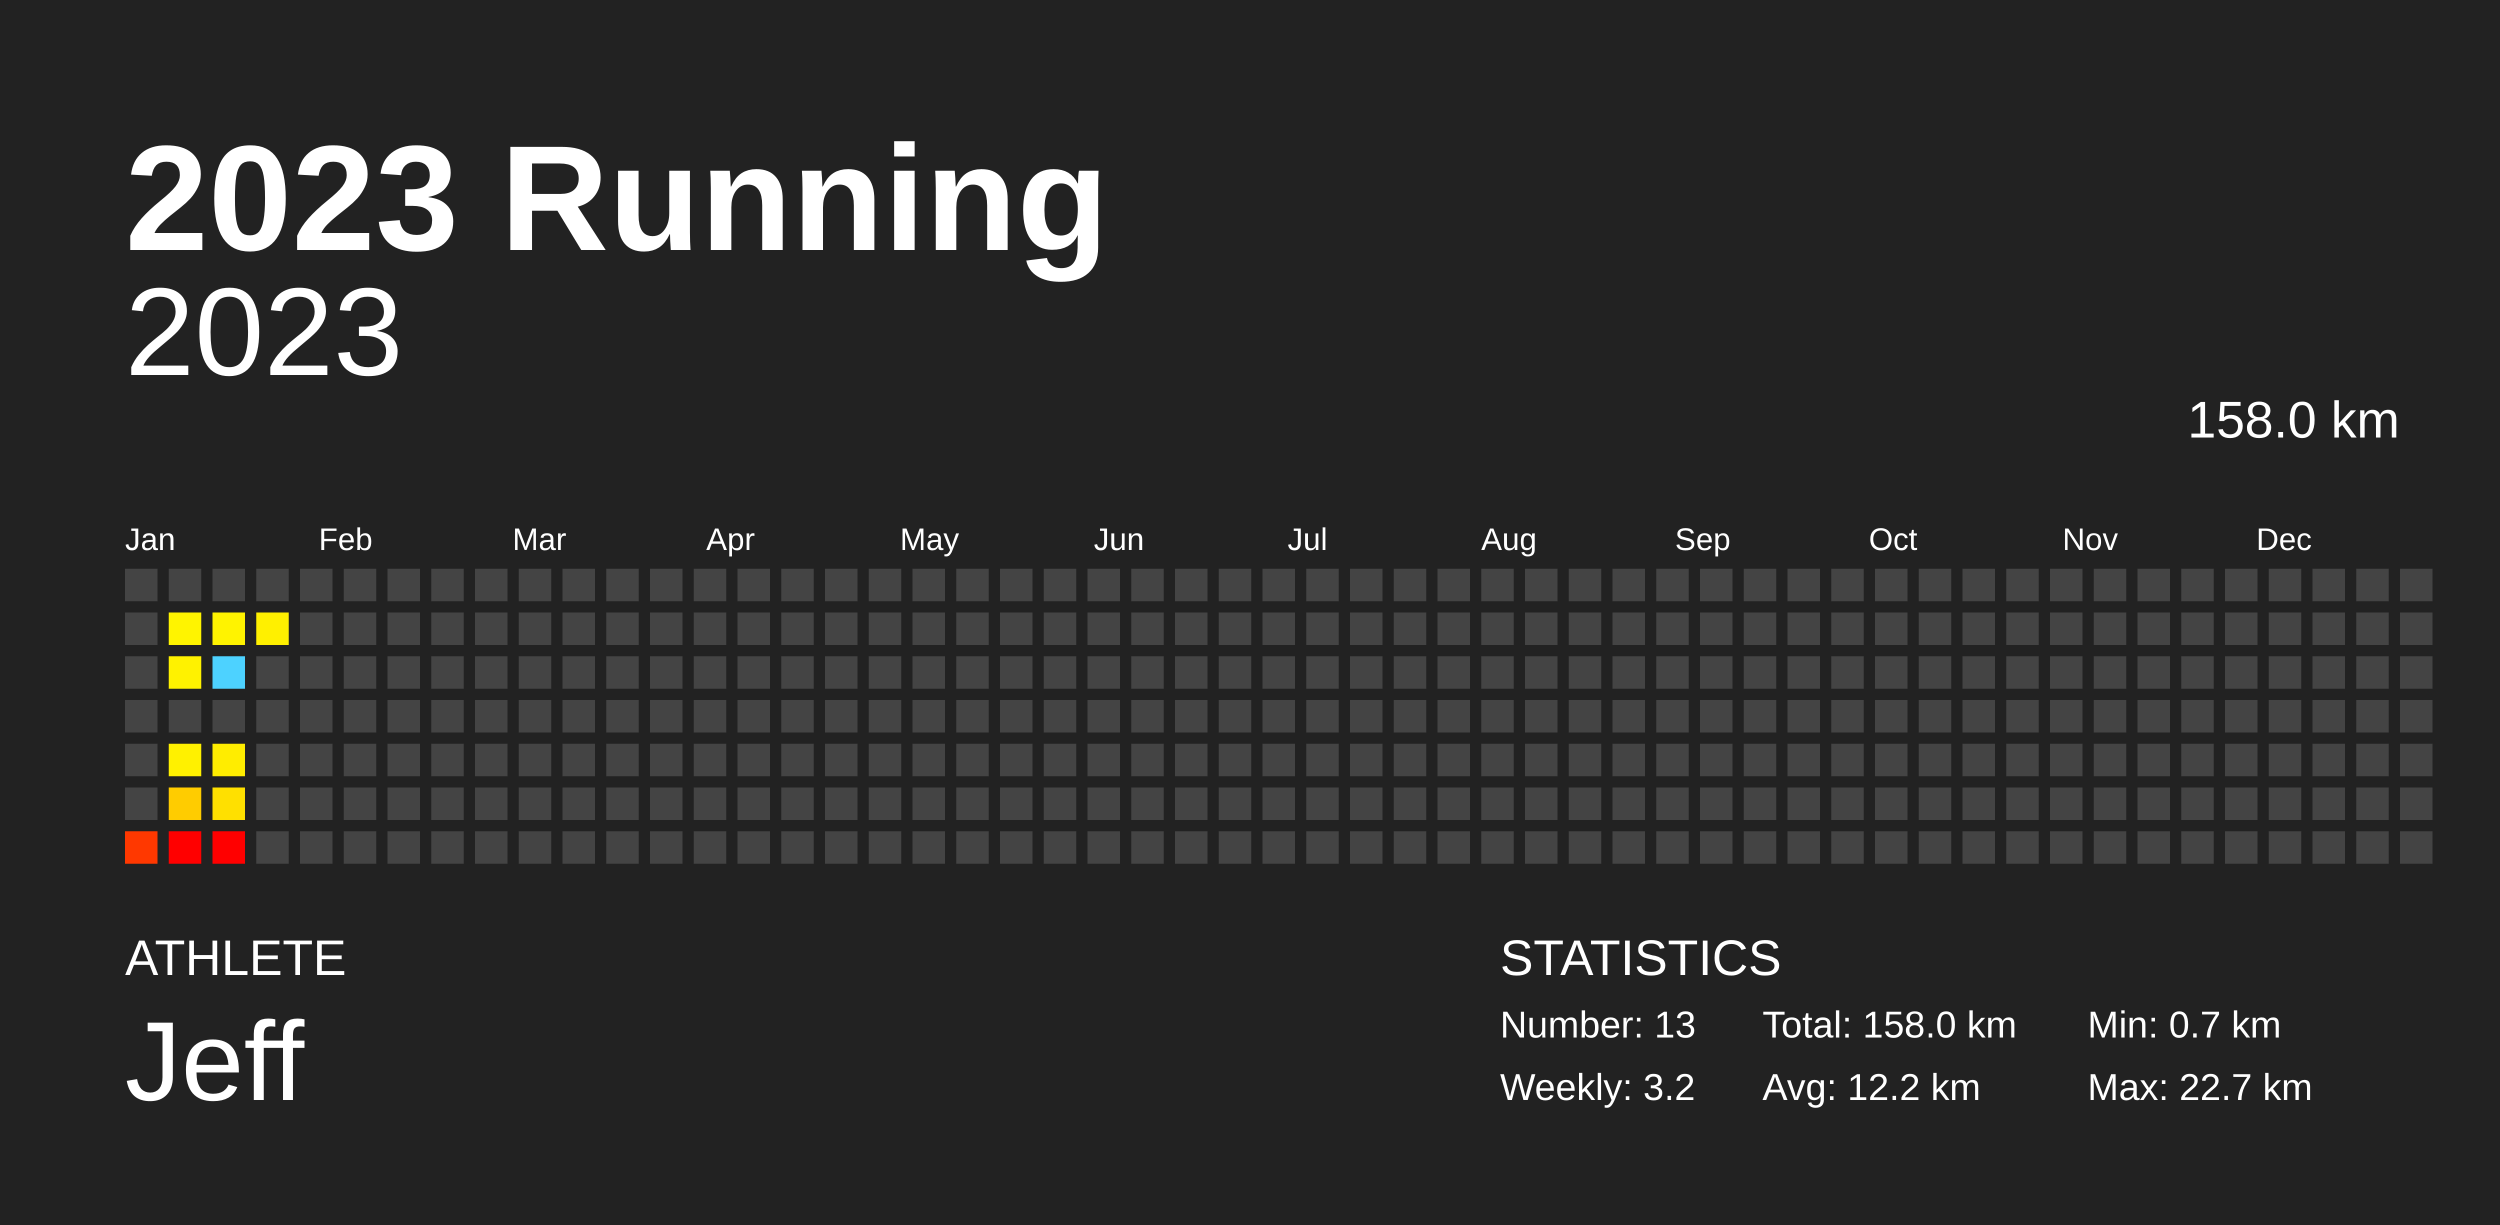
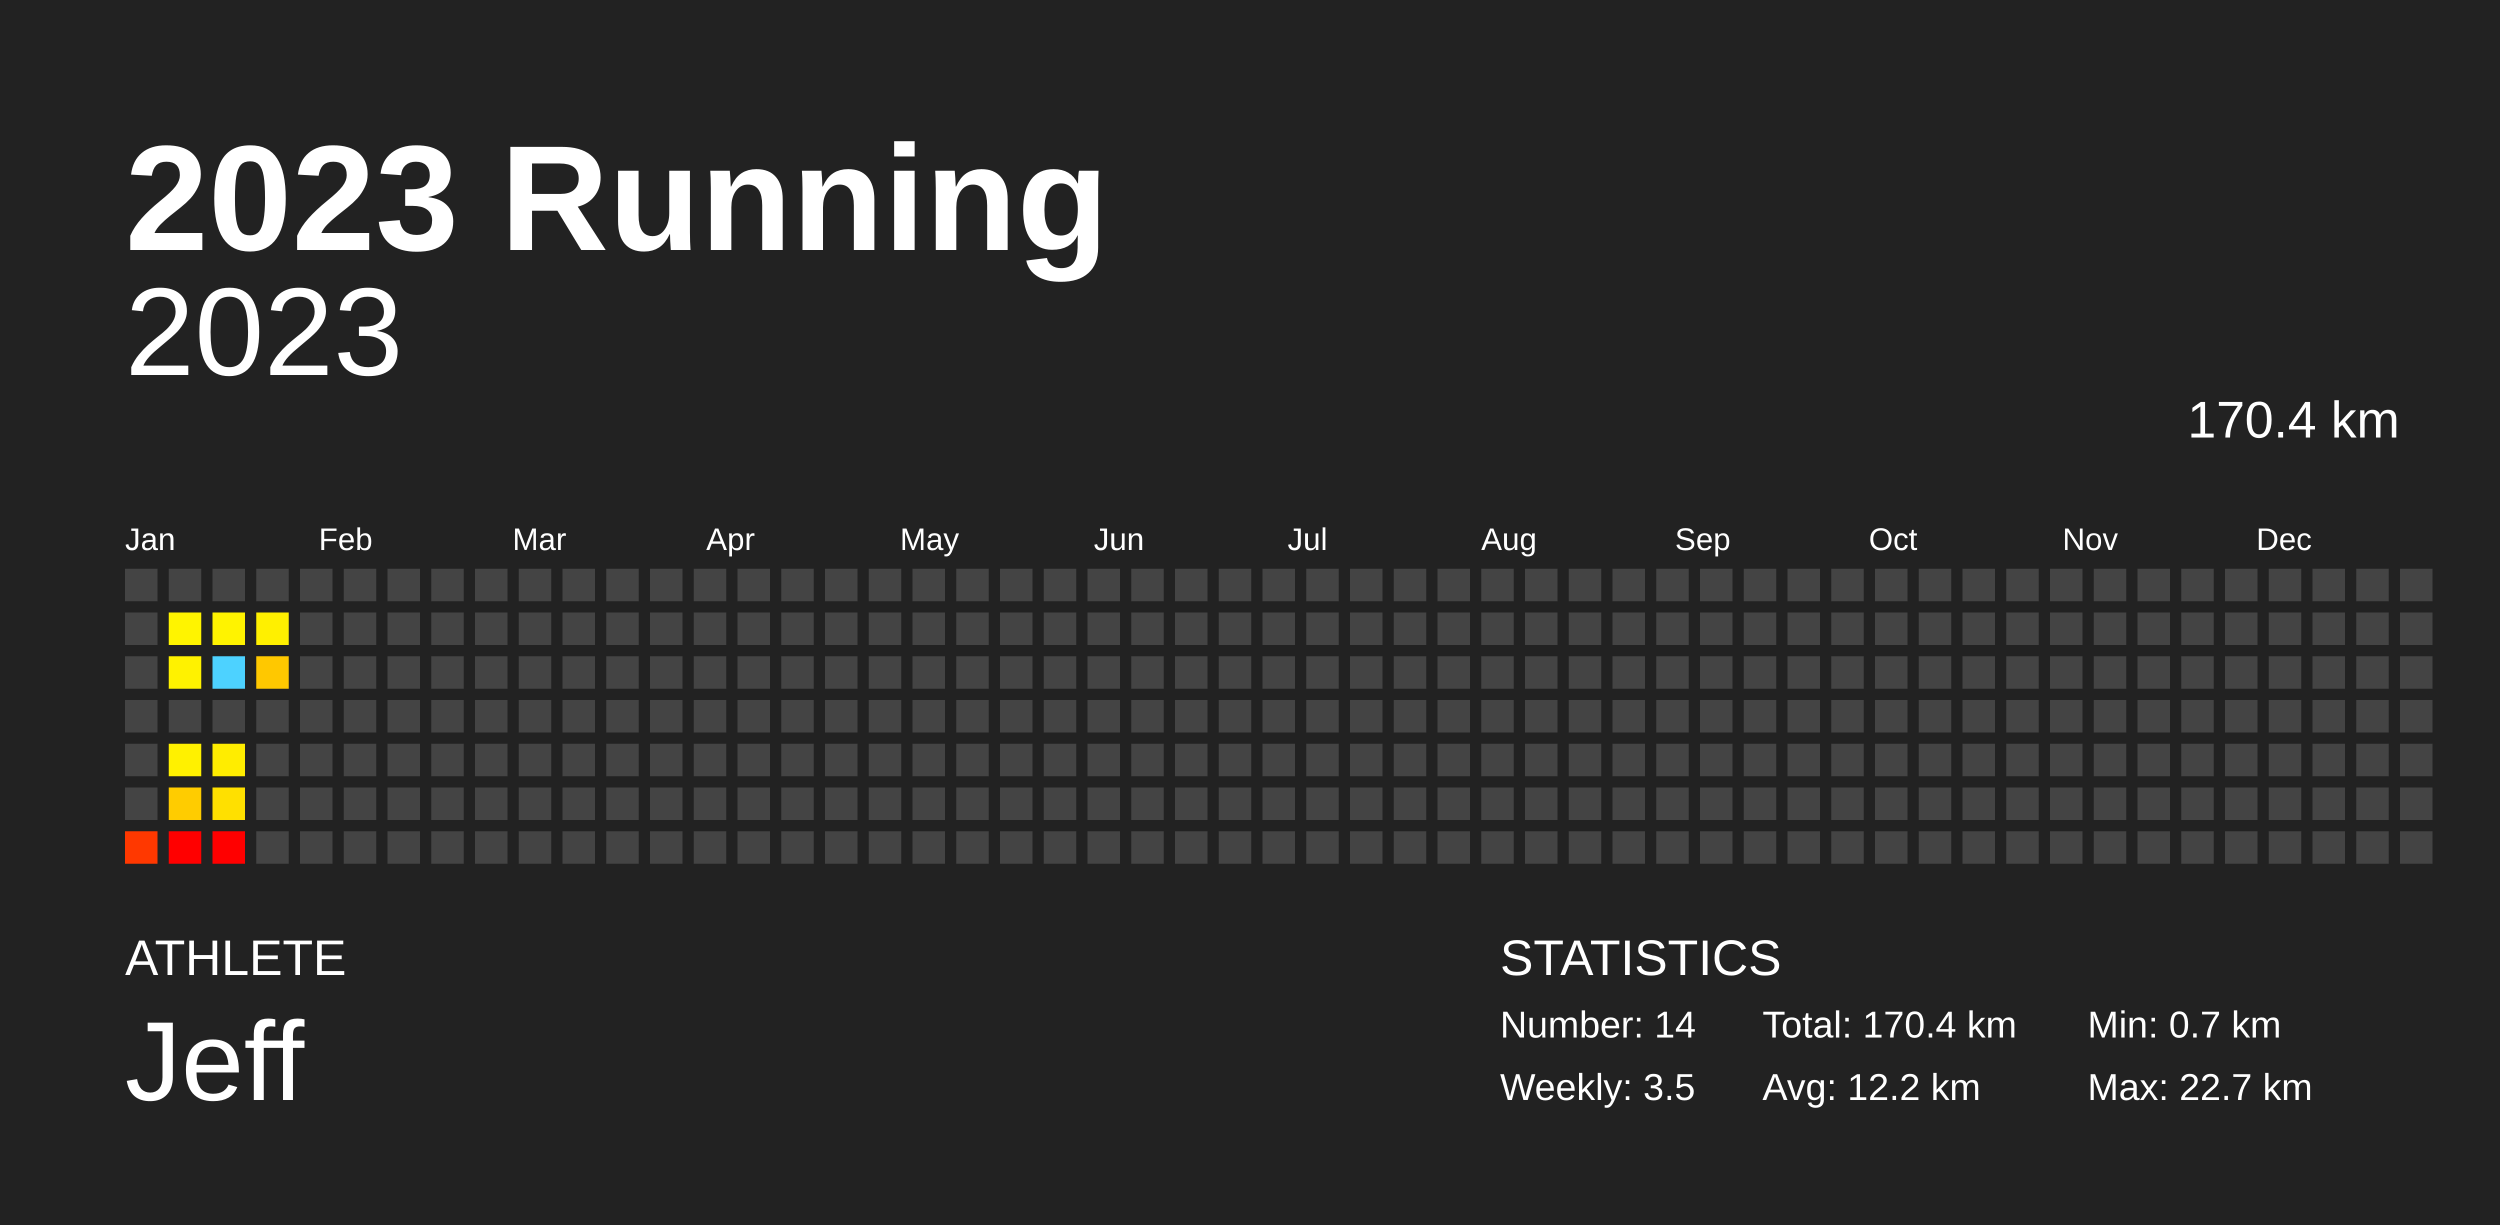
<svg xmlns="http://www.w3.org/2000/svg" baseProfile="full" height="98mm" version="1.1" viewBox="0,0,200,98" width="200mm">
  <defs />
  <rect fill="#222222" height="98" width="200" x="0" y="0" />
  <text fill="#FFFFFF" style="font-size:12px; font-family:Arial; font-weight:bold;" x="10" y="20">2023 Running</text>
  <text fill="#FFFFFF" style="font-size:4px; font-family:Arial" x="10" y="78">ATHLETE</text>
  <text fill="#FFFFFF" style="font-size:9px; font-family:Arial" x="10" y="88">Jeff</text>
  <text fill="#FFFFFF" style="font-size:4px; font-family:Arial" x="120" y="78">STATISTICS</text>
-   <text fill="#FFFFFF" style="font-size:3px; font-family:Arial" x="120" y="83">Number: 13</text>
-   <text fill="#FFFFFF" style="font-size:3px; font-family:Arial" x="120" y="88">Weekly: 3.2</text>
-   <text fill="#FFFFFF" style="font-size:3px; font-family:Arial" x="141" y="83">Total: 158.0 km</text>
+   <text fill="#FFFFFF" style="font-size:3px; font-family:Arial" x="120" y="83">Number: 14</text>
+   <text fill="#FFFFFF" style="font-size:3px; font-family:Arial" x="120" y="88">Weekly: 3.5</text>
+   <text fill="#FFFFFF" style="font-size:3px; font-family:Arial" x="141" y="83">Total: 170.4 km</text>
  <text fill="#FFFFFF" style="font-size:3px; font-family:Arial" x="141" y="88">Avg: 12.2 km</text>
  <text fill="#FFFFFF" style="font-size:3px; font-family:Arial" x="167" y="83">Min: 0.7 km</text>
  <text fill="#FFFFFF" style="font-size:3px; font-family:Arial" x="167" y="88">Max: 22.7 km</text>
  <text alignment-baseline="hanging" fill="#FFFFFF" style="font-size:10.0px; font-family:Arial;" x="10" y="30">2023</text>
-   <text alignment-baseline="hanging" fill="#FFFFFF" style="font-size:4.125px; font-family:Arial;" x="175" y="35">158.0 km</text>
+   <text alignment-baseline="hanging" fill="#FFFFFF" style="font-size:4.125px; font-family:Arial;" x="175" y="35">170.4 km</text>
  <text fill="#FFFFFF" style="font-size:2.5px; font-family:Arial" x="10.0" y="44">Jan</text>
  <text fill="#FFFFFF" style="font-size:2.5px; font-family:Arial" x="25.5" y="44">Feb</text>
  <text fill="#FFFFFF" style="font-size:2.5px; font-family:Arial" x="41.0" y="44">Mar</text>
  <text fill="#FFFFFF" style="font-size:2.5px; font-family:Arial" x="56.5" y="44">Apr</text>
  <text fill="#FFFFFF" style="font-size:2.5px; font-family:Arial" x="72.0" y="44">May</text>
  <text fill="#FFFFFF" style="font-size:2.5px; font-family:Arial" x="87.5" y="44">Jun</text>
  <text fill="#FFFFFF" style="font-size:2.5px; font-family:Arial" x="103.0" y="44">Jul</text>
  <text fill="#FFFFFF" style="font-size:2.5px; font-family:Arial" x="118.5" y="44">Aug</text>
  <text fill="#FFFFFF" style="font-size:2.5px; font-family:Arial" x="134.0" y="44">Sep</text>
  <text fill="#FFFFFF" style="font-size:2.5px; font-family:Arial" x="149.5" y="44">Oct</text>
  <text fill="#FFFFFF" style="font-size:2.5px; font-family:Arial" x="165.0" y="44">Nov</text>
  <text fill="#FFFFFF" style="font-size:2.5px; font-family:Arial" x="180.5" y="44">Dec</text>
  <rect fill="#444444" height="2.6" width="2.6" x="10.0" y="45.5" />
  <rect fill="#444444" height="2.6" width="2.6" x="10.0" y="49.0" />
  <rect fill="#444444" height="2.6" width="2.6" x="10.0" y="52.5" />
  <rect fill="#444444" height="2.6" width="2.6" x="10.0" y="56.0" />
  <rect fill="#444444" height="2.6" width="2.6" x="10.0" y="59.5" />
  <rect fill="#444444" height="2.6" width="2.6" x="10.0" y="63.0" />
  <rect fill="#ff3800" height="2.6" width="2.6" x="10.0" y="66.5" />
  <rect fill="#444444" height="2.6" width="2.6" x="13.5" y="45.5" />
  <rect fill="#fff400" height="2.6" width="2.6" x="13.5" y="49.0" />
  <rect fill="#fff200" height="2.6" width="2.6" x="13.5" y="52.5" />
  <rect fill="#444444" height="2.6" width="2.6" x="13.5" y="56.0" />
  <rect fill="#fff100" height="2.6" width="2.6" x="13.5" y="59.5" />
  <rect fill="#ffcc00" height="2.6" width="2.6" x="13.5" y="63.0" />
  <rect fill="red" height="2.6" width="2.6" x="13.5" y="66.5" />
  <rect fill="#444444" height="2.6" width="2.6" x="17.0" y="45.5" />
  <rect fill="#fff300" height="2.6" width="2.6" x="17.0" y="49.0" />
  <rect fill="#4dd2ff" height="2.6" width="2.6" x="17.0" y="52.5" />
  <rect fill="#444444" height="2.6" width="2.6" x="17.0" y="56.0" />
  <rect fill="#ffed00" height="2.6" width="2.6" x="17.0" y="59.5" />
  <rect fill="#ffe000" height="2.6" width="2.6" x="17.0" y="63.0" />
  <rect fill="red" height="2.6" width="2.6" x="17.0" y="66.5" />
  <rect fill="#444444" height="2.6" width="2.6" x="20.5" y="45.5" />
  <rect fill="#fff000" height="2.6" width="2.6" x="20.5" y="49.0" />
-   <rect fill="#444444" height="2.6" width="2.6" x="20.5" y="52.5" />
+   <rect fill="#ffc800" height="2.6" width="2.6" x="20.5" y="52.5" />
  <rect fill="#444444" height="2.6" width="2.6" x="20.5" y="56.0" />
  <rect fill="#444444" height="2.6" width="2.6" x="20.5" y="59.5" />
  <rect fill="#444444" height="2.6" width="2.6" x="20.5" y="63.0" />
  <rect fill="#444444" height="2.6" width="2.6" x="20.5" y="66.5" />
  <rect fill="#444444" height="2.6" width="2.6" x="24.0" y="45.5" />
  <rect fill="#444444" height="2.6" width="2.6" x="24.0" y="49.0" />
  <rect fill="#444444" height="2.6" width="2.6" x="24.0" y="52.5" />
  <rect fill="#444444" height="2.6" width="2.6" x="24.0" y="56.0" />
  <rect fill="#444444" height="2.6" width="2.6" x="24.0" y="59.5" />
  <rect fill="#444444" height="2.6" width="2.6" x="24.0" y="63.0" />
  <rect fill="#444444" height="2.6" width="2.6" x="24.0" y="66.5" />
  <rect fill="#444444" height="2.6" width="2.6" x="27.5" y="45.5" />
  <rect fill="#444444" height="2.6" width="2.6" x="27.5" y="49.0" />
  <rect fill="#444444" height="2.6" width="2.6" x="27.5" y="52.5" />
  <rect fill="#444444" height="2.6" width="2.6" x="27.5" y="56.0" />
  <rect fill="#444444" height="2.6" width="2.6" x="27.5" y="59.5" />
  <rect fill="#444444" height="2.6" width="2.6" x="27.5" y="63.0" />
  <rect fill="#444444" height="2.6" width="2.6" x="27.5" y="66.5" />
  <rect fill="#444444" height="2.6" width="2.6" x="31.0" y="45.5" />
  <rect fill="#444444" height="2.6" width="2.6" x="31.0" y="49.0" />
  <rect fill="#444444" height="2.6" width="2.6" x="31.0" y="52.5" />
  <rect fill="#444444" height="2.6" width="2.6" x="31.0" y="56.0" />
  <rect fill="#444444" height="2.6" width="2.6" x="31.0" y="59.5" />
  <rect fill="#444444" height="2.6" width="2.6" x="31.0" y="63.0" />
  <rect fill="#444444" height="2.6" width="2.6" x="31.0" y="66.5" />
  <rect fill="#444444" height="2.6" width="2.6" x="34.5" y="45.5" />
  <rect fill="#444444" height="2.6" width="2.6" x="34.5" y="49.0" />
  <rect fill="#444444" height="2.6" width="2.6" x="34.5" y="52.5" />
  <rect fill="#444444" height="2.6" width="2.6" x="34.5" y="56.0" />
  <rect fill="#444444" height="2.6" width="2.6" x="34.5" y="59.5" />
  <rect fill="#444444" height="2.6" width="2.6" x="34.5" y="63.0" />
  <rect fill="#444444" height="2.6" width="2.6" x="34.5" y="66.5" />
  <rect fill="#444444" height="2.6" width="2.6" x="38.0" y="45.5" />
  <rect fill="#444444" height="2.6" width="2.6" x="38.0" y="49.0" />
  <rect fill="#444444" height="2.6" width="2.6" x="38.0" y="52.5" />
  <rect fill="#444444" height="2.6" width="2.6" x="38.0" y="56.0" />
  <rect fill="#444444" height="2.6" width="2.6" x="38.0" y="59.5" />
  <rect fill="#444444" height="2.6" width="2.6" x="38.0" y="63.0" />
  <rect fill="#444444" height="2.6" width="2.6" x="38.0" y="66.5" />
  <rect fill="#444444" height="2.6" width="2.6" x="41.5" y="45.5" />
  <rect fill="#444444" height="2.6" width="2.6" x="41.5" y="49.0" />
  <rect fill="#444444" height="2.6" width="2.6" x="41.5" y="52.5" />
  <rect fill="#444444" height="2.6" width="2.6" x="41.5" y="56.0" />
  <rect fill="#444444" height="2.6" width="2.6" x="41.5" y="59.5" />
  <rect fill="#444444" height="2.6" width="2.6" x="41.5" y="63.0" />
  <rect fill="#444444" height="2.6" width="2.6" x="41.5" y="66.5" />
  <rect fill="#444444" height="2.6" width="2.6" x="45.0" y="45.5" />
  <rect fill="#444444" height="2.6" width="2.6" x="45.0" y="49.0" />
  <rect fill="#444444" height="2.6" width="2.6" x="45.0" y="52.5" />
  <rect fill="#444444" height="2.6" width="2.6" x="45.0" y="56.0" />
  <rect fill="#444444" height="2.6" width="2.6" x="45.0" y="59.5" />
  <rect fill="#444444" height="2.6" width="2.6" x="45.0" y="63.0" />
  <rect fill="#444444" height="2.6" width="2.6" x="45.0" y="66.5" />
  <rect fill="#444444" height="2.6" width="2.6" x="48.5" y="45.5" />
  <rect fill="#444444" height="2.6" width="2.6" x="48.5" y="49.0" />
  <rect fill="#444444" height="2.6" width="2.6" x="48.5" y="52.5" />
  <rect fill="#444444" height="2.6" width="2.6" x="48.5" y="56.0" />
  <rect fill="#444444" height="2.6" width="2.6" x="48.5" y="59.5" />
  <rect fill="#444444" height="2.6" width="2.6" x="48.5" y="63.0" />
  <rect fill="#444444" height="2.6" width="2.6" x="48.5" y="66.5" />
  <rect fill="#444444" height="2.6" width="2.6" x="52.0" y="45.5" />
  <rect fill="#444444" height="2.6" width="2.6" x="52.0" y="49.0" />
  <rect fill="#444444" height="2.6" width="2.6" x="52.0" y="52.5" />
  <rect fill="#444444" height="2.6" width="2.6" x="52.0" y="56.0" />
  <rect fill="#444444" height="2.6" width="2.6" x="52.0" y="59.5" />
  <rect fill="#444444" height="2.6" width="2.6" x="52.0" y="63.0" />
  <rect fill="#444444" height="2.6" width="2.6" x="52.0" y="66.5" />
  <rect fill="#444444" height="2.6" width="2.6" x="55.5" y="45.5" />
  <rect fill="#444444" height="2.6" width="2.6" x="55.5" y="49.0" />
  <rect fill="#444444" height="2.6" width="2.6" x="55.5" y="52.5" />
  <rect fill="#444444" height="2.6" width="2.6" x="55.5" y="56.0" />
  <rect fill="#444444" height="2.6" width="2.6" x="55.5" y="59.5" />
  <rect fill="#444444" height="2.6" width="2.6" x="55.5" y="63.0" />
  <rect fill="#444444" height="2.6" width="2.6" x="55.5" y="66.5" />
  <rect fill="#444444" height="2.6" width="2.6" x="59.0" y="45.5" />
  <rect fill="#444444" height="2.6" width="2.6" x="59.0" y="49.0" />
  <rect fill="#444444" height="2.6" width="2.6" x="59.0" y="52.5" />
  <rect fill="#444444" height="2.6" width="2.6" x="59.0" y="56.0" />
  <rect fill="#444444" height="2.6" width="2.6" x="59.0" y="59.5" />
  <rect fill="#444444" height="2.6" width="2.6" x="59.0" y="63.0" />
  <rect fill="#444444" height="2.6" width="2.6" x="59.0" y="66.5" />
  <rect fill="#444444" height="2.6" width="2.6" x="62.5" y="45.5" />
  <rect fill="#444444" height="2.6" width="2.6" x="62.5" y="49.0" />
  <rect fill="#444444" height="2.6" width="2.6" x="62.5" y="52.5" />
  <rect fill="#444444" height="2.6" width="2.6" x="62.5" y="56.0" />
  <rect fill="#444444" height="2.6" width="2.6" x="62.5" y="59.5" />
  <rect fill="#444444" height="2.6" width="2.6" x="62.5" y="63.0" />
  <rect fill="#444444" height="2.6" width="2.6" x="62.5" y="66.5" />
  <rect fill="#444444" height="2.6" width="2.6" x="66.0" y="45.5" />
  <rect fill="#444444" height="2.6" width="2.6" x="66.0" y="49.0" />
  <rect fill="#444444" height="2.6" width="2.6" x="66.0" y="52.5" />
  <rect fill="#444444" height="2.6" width="2.6" x="66.0" y="56.0" />
  <rect fill="#444444" height="2.6" width="2.6" x="66.0" y="59.5" />
  <rect fill="#444444" height="2.6" width="2.6" x="66.0" y="63.0" />
  <rect fill="#444444" height="2.6" width="2.6" x="66.0" y="66.5" />
  <rect fill="#444444" height="2.6" width="2.6" x="69.5" y="45.5" />
  <rect fill="#444444" height="2.6" width="2.6" x="69.5" y="49.0" />
  <rect fill="#444444" height="2.6" width="2.6" x="69.5" y="52.5" />
  <rect fill="#444444" height="2.6" width="2.6" x="69.5" y="56.0" />
  <rect fill="#444444" height="2.6" width="2.6" x="69.5" y="59.5" />
  <rect fill="#444444" height="2.6" width="2.6" x="69.5" y="63.0" />
  <rect fill="#444444" height="2.6" width="2.6" x="69.5" y="66.5" />
  <rect fill="#444444" height="2.6" width="2.6" x="73.0" y="45.5" />
  <rect fill="#444444" height="2.6" width="2.6" x="73.0" y="49.0" />
  <rect fill="#444444" height="2.6" width="2.6" x="73.0" y="52.5" />
  <rect fill="#444444" height="2.6" width="2.6" x="73.0" y="56.0" />
  <rect fill="#444444" height="2.6" width="2.6" x="73.0" y="59.5" />
  <rect fill="#444444" height="2.6" width="2.6" x="73.0" y="63.0" />
  <rect fill="#444444" height="2.6" width="2.6" x="73.0" y="66.5" />
  <rect fill="#444444" height="2.6" width="2.6" x="76.5" y="45.5" />
  <rect fill="#444444" height="2.6" width="2.6" x="76.5" y="49.0" />
  <rect fill="#444444" height="2.6" width="2.6" x="76.5" y="52.5" />
  <rect fill="#444444" height="2.6" width="2.6" x="76.5" y="56.0" />
  <rect fill="#444444" height="2.6" width="2.6" x="76.5" y="59.5" />
  <rect fill="#444444" height="2.6" width="2.6" x="76.5" y="63.0" />
  <rect fill="#444444" height="2.6" width="2.6" x="76.5" y="66.5" />
  <rect fill="#444444" height="2.6" width="2.6" x="80.0" y="45.5" />
  <rect fill="#444444" height="2.6" width="2.6" x="80.0" y="49.0" />
  <rect fill="#444444" height="2.6" width="2.6" x="80.0" y="52.5" />
  <rect fill="#444444" height="2.6" width="2.6" x="80.0" y="56.0" />
  <rect fill="#444444" height="2.6" width="2.6" x="80.0" y="59.5" />
  <rect fill="#444444" height="2.6" width="2.6" x="80.0" y="63.0" />
  <rect fill="#444444" height="2.6" width="2.6" x="80.0" y="66.5" />
  <rect fill="#444444" height="2.6" width="2.6" x="83.5" y="45.5" />
  <rect fill="#444444" height="2.6" width="2.6" x="83.5" y="49.0" />
  <rect fill="#444444" height="2.6" width="2.6" x="83.5" y="52.5" />
  <rect fill="#444444" height="2.6" width="2.6" x="83.5" y="56.0" />
  <rect fill="#444444" height="2.6" width="2.6" x="83.5" y="59.5" />
  <rect fill="#444444" height="2.6" width="2.6" x="83.5" y="63.0" />
  <rect fill="#444444" height="2.6" width="2.6" x="83.5" y="66.5" />
  <rect fill="#444444" height="2.6" width="2.6" x="87.0" y="45.5" />
  <rect fill="#444444" height="2.6" width="2.6" x="87.0" y="49.0" />
  <rect fill="#444444" height="2.6" width="2.6" x="87.0" y="52.5" />
  <rect fill="#444444" height="2.6" width="2.6" x="87.0" y="56.0" />
  <rect fill="#444444" height="2.6" width="2.6" x="87.0" y="59.5" />
  <rect fill="#444444" height="2.6" width="2.6" x="87.0" y="63.0" />
  <rect fill="#444444" height="2.6" width="2.6" x="87.0" y="66.5" />
  <rect fill="#444444" height="2.6" width="2.6" x="90.5" y="45.5" />
  <rect fill="#444444" height="2.6" width="2.6" x="90.5" y="49.0" />
  <rect fill="#444444" height="2.6" width="2.6" x="90.5" y="52.5" />
  <rect fill="#444444" height="2.6" width="2.6" x="90.5" y="56.0" />
  <rect fill="#444444" height="2.6" width="2.6" x="90.5" y="59.5" />
  <rect fill="#444444" height="2.6" width="2.6" x="90.5" y="63.0" />
  <rect fill="#444444" height="2.6" width="2.6" x="90.5" y="66.5" />
  <rect fill="#444444" height="2.6" width="2.6" x="94.0" y="45.5" />
  <rect fill="#444444" height="2.6" width="2.6" x="94.0" y="49.0" />
  <rect fill="#444444" height="2.6" width="2.6" x="94.0" y="52.5" />
  <rect fill="#444444" height="2.6" width="2.6" x="94.0" y="56.0" />
  <rect fill="#444444" height="2.6" width="2.6" x="94.0" y="59.5" />
  <rect fill="#444444" height="2.6" width="2.6" x="94.0" y="63.0" />
  <rect fill="#444444" height="2.6" width="2.6" x="94.0" y="66.5" />
  <rect fill="#444444" height="2.6" width="2.6" x="97.5" y="45.5" />
  <rect fill="#444444" height="2.6" width="2.6" x="97.5" y="49.0" />
  <rect fill="#444444" height="2.6" width="2.6" x="97.5" y="52.5" />
  <rect fill="#444444" height="2.6" width="2.6" x="97.5" y="56.0" />
  <rect fill="#444444" height="2.6" width="2.6" x="97.5" y="59.5" />
  <rect fill="#444444" height="2.6" width="2.6" x="97.5" y="63.0" />
  <rect fill="#444444" height="2.6" width="2.6" x="97.5" y="66.5" />
  <rect fill="#444444" height="2.6" width="2.6" x="101.0" y="45.5" />
  <rect fill="#444444" height="2.6" width="2.6" x="101.0" y="49.0" />
  <rect fill="#444444" height="2.6" width="2.6" x="101.0" y="52.5" />
  <rect fill="#444444" height="2.6" width="2.6" x="101.0" y="56.0" />
  <rect fill="#444444" height="2.6" width="2.6" x="101.0" y="59.5" />
  <rect fill="#444444" height="2.6" width="2.6" x="101.0" y="63.0" />
  <rect fill="#444444" height="2.6" width="2.6" x="101.0" y="66.5" />
  <rect fill="#444444" height="2.6" width="2.6" x="104.5" y="45.5" />
  <rect fill="#444444" height="2.6" width="2.6" x="104.5" y="49.0" />
  <rect fill="#444444" height="2.6" width="2.6" x="104.5" y="52.5" />
  <rect fill="#444444" height="2.6" width="2.6" x="104.5" y="56.0" />
  <rect fill="#444444" height="2.6" width="2.6" x="104.5" y="59.5" />
  <rect fill="#444444" height="2.6" width="2.6" x="104.5" y="63.0" />
  <rect fill="#444444" height="2.6" width="2.6" x="104.5" y="66.5" />
  <rect fill="#444444" height="2.6" width="2.6" x="108.0" y="45.5" />
  <rect fill="#444444" height="2.6" width="2.6" x="108.0" y="49.0" />
  <rect fill="#444444" height="2.6" width="2.6" x="108.0" y="52.5" />
  <rect fill="#444444" height="2.6" width="2.6" x="108.0" y="56.0" />
  <rect fill="#444444" height="2.6" width="2.6" x="108.0" y="59.5" />
  <rect fill="#444444" height="2.6" width="2.6" x="108.0" y="63.0" />
  <rect fill="#444444" height="2.6" width="2.6" x="108.0" y="66.5" />
  <rect fill="#444444" height="2.6" width="2.6" x="111.5" y="45.5" />
  <rect fill="#444444" height="2.6" width="2.6" x="111.5" y="49.0" />
  <rect fill="#444444" height="2.6" width="2.6" x="111.5" y="52.5" />
  <rect fill="#444444" height="2.6" width="2.6" x="111.5" y="56.0" />
  <rect fill="#444444" height="2.6" width="2.6" x="111.5" y="59.5" />
  <rect fill="#444444" height="2.6" width="2.6" x="111.5" y="63.0" />
  <rect fill="#444444" height="2.6" width="2.6" x="111.5" y="66.5" />
  <rect fill="#444444" height="2.6" width="2.6" x="115.0" y="45.5" />
  <rect fill="#444444" height="2.6" width="2.6" x="115.0" y="49.0" />
  <rect fill="#444444" height="2.6" width="2.6" x="115.0" y="52.5" />
  <rect fill="#444444" height="2.6" width="2.6" x="115.0" y="56.0" />
  <rect fill="#444444" height="2.6" width="2.6" x="115.0" y="59.5" />
  <rect fill="#444444" height="2.6" width="2.6" x="115.0" y="63.0" />
  <rect fill="#444444" height="2.6" width="2.6" x="115.0" y="66.5" />
  <rect fill="#444444" height="2.6" width="2.6" x="118.5" y="45.5" />
  <rect fill="#444444" height="2.6" width="2.6" x="118.5" y="49.0" />
  <rect fill="#444444" height="2.6" width="2.6" x="118.5" y="52.5" />
  <rect fill="#444444" height="2.6" width="2.6" x="118.5" y="56.0" />
  <rect fill="#444444" height="2.6" width="2.6" x="118.5" y="59.5" />
  <rect fill="#444444" height="2.6" width="2.6" x="118.5" y="63.0" />
  <rect fill="#444444" height="2.6" width="2.6" x="118.5" y="66.5" />
  <rect fill="#444444" height="2.6" width="2.6" x="122.0" y="45.5" />
  <rect fill="#444444" height="2.6" width="2.6" x="122.0" y="49.0" />
  <rect fill="#444444" height="2.6" width="2.6" x="122.0" y="52.5" />
  <rect fill="#444444" height="2.6" width="2.6" x="122.0" y="56.0" />
  <rect fill="#444444" height="2.6" width="2.6" x="122.0" y="59.5" />
  <rect fill="#444444" height="2.6" width="2.6" x="122.0" y="63.0" />
  <rect fill="#444444" height="2.6" width="2.6" x="122.0" y="66.5" />
  <rect fill="#444444" height="2.6" width="2.6" x="125.5" y="45.5" />
  <rect fill="#444444" height="2.6" width="2.6" x="125.5" y="49.0" />
  <rect fill="#444444" height="2.6" width="2.6" x="125.5" y="52.5" />
  <rect fill="#444444" height="2.6" width="2.6" x="125.5" y="56.0" />
  <rect fill="#444444" height="2.6" width="2.6" x="125.5" y="59.5" />
  <rect fill="#444444" height="2.6" width="2.6" x="125.5" y="63.0" />
  <rect fill="#444444" height="2.6" width="2.6" x="125.5" y="66.5" />
  <rect fill="#444444" height="2.6" width="2.6" x="129.0" y="45.5" />
  <rect fill="#444444" height="2.6" width="2.6" x="129.0" y="49.0" />
  <rect fill="#444444" height="2.6" width="2.6" x="129.0" y="52.5" />
  <rect fill="#444444" height="2.6" width="2.6" x="129.0" y="56.0" />
  <rect fill="#444444" height="2.6" width="2.6" x="129.0" y="59.5" />
  <rect fill="#444444" height="2.6" width="2.6" x="129.0" y="63.0" />
  <rect fill="#444444" height="2.6" width="2.6" x="129.0" y="66.5" />
  <rect fill="#444444" height="2.6" width="2.6" x="132.5" y="45.5" />
  <rect fill="#444444" height="2.6" width="2.6" x="132.5" y="49.0" />
  <rect fill="#444444" height="2.6" width="2.6" x="132.5" y="52.5" />
  <rect fill="#444444" height="2.6" width="2.6" x="132.5" y="56.0" />
  <rect fill="#444444" height="2.6" width="2.6" x="132.5" y="59.5" />
  <rect fill="#444444" height="2.6" width="2.6" x="132.5" y="63.0" />
  <rect fill="#444444" height="2.6" width="2.6" x="132.5" y="66.5" />
  <rect fill="#444444" height="2.6" width="2.6" x="136.0" y="45.5" />
  <rect fill="#444444" height="2.6" width="2.6" x="136.0" y="49.0" />
  <rect fill="#444444" height="2.6" width="2.6" x="136.0" y="52.5" />
  <rect fill="#444444" height="2.6" width="2.6" x="136.0" y="56.0" />
  <rect fill="#444444" height="2.6" width="2.6" x="136.0" y="59.5" />
  <rect fill="#444444" height="2.6" width="2.6" x="136.0" y="63.0" />
  <rect fill="#444444" height="2.6" width="2.6" x="136.0" y="66.5" />
  <rect fill="#444444" height="2.6" width="2.6" x="139.5" y="45.5" />
  <rect fill="#444444" height="2.6" width="2.6" x="139.5" y="49.0" />
  <rect fill="#444444" height="2.6" width="2.6" x="139.5" y="52.5" />
  <rect fill="#444444" height="2.6" width="2.6" x="139.5" y="56.0" />
  <rect fill="#444444" height="2.6" width="2.6" x="139.5" y="59.5" />
  <rect fill="#444444" height="2.6" width="2.6" x="139.5" y="63.0" />
  <rect fill="#444444" height="2.6" width="2.6" x="139.5" y="66.5" />
  <rect fill="#444444" height="2.6" width="2.6" x="143.0" y="45.5" />
  <rect fill="#444444" height="2.6" width="2.6" x="143.0" y="49.0" />
  <rect fill="#444444" height="2.6" width="2.6" x="143.0" y="52.5" />
  <rect fill="#444444" height="2.6" width="2.6" x="143.0" y="56.0" />
  <rect fill="#444444" height="2.6" width="2.6" x="143.0" y="59.5" />
  <rect fill="#444444" height="2.6" width="2.6" x="143.0" y="63.0" />
  <rect fill="#444444" height="2.6" width="2.6" x="143.0" y="66.5" />
  <rect fill="#444444" height="2.6" width="2.6" x="146.5" y="45.5" />
  <rect fill="#444444" height="2.6" width="2.6" x="146.5" y="49.0" />
  <rect fill="#444444" height="2.6" width="2.6" x="146.5" y="52.5" />
  <rect fill="#444444" height="2.6" width="2.6" x="146.5" y="56.0" />
  <rect fill="#444444" height="2.6" width="2.6" x="146.5" y="59.5" />
  <rect fill="#444444" height="2.6" width="2.6" x="146.5" y="63.0" />
  <rect fill="#444444" height="2.6" width="2.6" x="146.5" y="66.5" />
  <rect fill="#444444" height="2.6" width="2.6" x="150.0" y="45.5" />
  <rect fill="#444444" height="2.6" width="2.6" x="150.0" y="49.0" />
  <rect fill="#444444" height="2.6" width="2.6" x="150.0" y="52.5" />
  <rect fill="#444444" height="2.6" width="2.6" x="150.0" y="56.0" />
  <rect fill="#444444" height="2.6" width="2.6" x="150.0" y="59.5" />
  <rect fill="#444444" height="2.6" width="2.6" x="150.0" y="63.0" />
  <rect fill="#444444" height="2.6" width="2.6" x="150.0" y="66.5" />
  <rect fill="#444444" height="2.6" width="2.6" x="153.5" y="45.5" />
  <rect fill="#444444" height="2.6" width="2.6" x="153.5" y="49.0" />
  <rect fill="#444444" height="2.6" width="2.6" x="153.5" y="52.5" />
  <rect fill="#444444" height="2.6" width="2.6" x="153.5" y="56.0" />
  <rect fill="#444444" height="2.6" width="2.6" x="153.5" y="59.5" />
  <rect fill="#444444" height="2.6" width="2.6" x="153.5" y="63.0" />
  <rect fill="#444444" height="2.6" width="2.6" x="153.5" y="66.5" />
  <rect fill="#444444" height="2.6" width="2.6" x="157.0" y="45.5" />
  <rect fill="#444444" height="2.6" width="2.6" x="157.0" y="49.0" />
  <rect fill="#444444" height="2.6" width="2.6" x="157.0" y="52.5" />
  <rect fill="#444444" height="2.6" width="2.6" x="157.0" y="56.0" />
  <rect fill="#444444" height="2.6" width="2.6" x="157.0" y="59.5" />
  <rect fill="#444444" height="2.6" width="2.6" x="157.0" y="63.0" />
  <rect fill="#444444" height="2.6" width="2.6" x="157.0" y="66.5" />
  <rect fill="#444444" height="2.6" width="2.6" x="160.5" y="45.5" />
  <rect fill="#444444" height="2.6" width="2.6" x="160.5" y="49.0" />
  <rect fill="#444444" height="2.6" width="2.6" x="160.5" y="52.5" />
  <rect fill="#444444" height="2.6" width="2.6" x="160.5" y="56.0" />
  <rect fill="#444444" height="2.6" width="2.6" x="160.5" y="59.5" />
  <rect fill="#444444" height="2.6" width="2.6" x="160.5" y="63.0" />
  <rect fill="#444444" height="2.6" width="2.6" x="160.5" y="66.5" />
  <rect fill="#444444" height="2.6" width="2.6" x="164.0" y="45.5" />
  <rect fill="#444444" height="2.6" width="2.6" x="164.0" y="49.0" />
  <rect fill="#444444" height="2.6" width="2.6" x="164.0" y="52.5" />
  <rect fill="#444444" height="2.6" width="2.6" x="164.0" y="56.0" />
  <rect fill="#444444" height="2.6" width="2.6" x="164.0" y="59.5" />
  <rect fill="#444444" height="2.6" width="2.6" x="164.0" y="63.0" />
  <rect fill="#444444" height="2.6" width="2.6" x="164.0" y="66.5" />
  <rect fill="#444444" height="2.6" width="2.6" x="167.5" y="45.5" />
  <rect fill="#444444" height="2.6" width="2.6" x="167.5" y="49.0" />
  <rect fill="#444444" height="2.6" width="2.6" x="167.5" y="52.5" />
  <rect fill="#444444" height="2.6" width="2.6" x="167.5" y="56.0" />
  <rect fill="#444444" height="2.6" width="2.6" x="167.5" y="59.5" />
  <rect fill="#444444" height="2.6" width="2.6" x="167.5" y="63.0" />
  <rect fill="#444444" height="2.6" width="2.6" x="167.5" y="66.5" />
  <rect fill="#444444" height="2.6" width="2.6" x="171.0" y="45.5" />
  <rect fill="#444444" height="2.6" width="2.6" x="171.0" y="49.0" />
  <rect fill="#444444" height="2.6" width="2.6" x="171.0" y="52.5" />
  <rect fill="#444444" height="2.6" width="2.6" x="171.0" y="56.0" />
  <rect fill="#444444" height="2.6" width="2.6" x="171.0" y="59.5" />
  <rect fill="#444444" height="2.6" width="2.6" x="171.0" y="63.0" />
  <rect fill="#444444" height="2.6" width="2.6" x="171.0" y="66.5" />
  <rect fill="#444444" height="2.6" width="2.6" x="174.5" y="45.5" />
  <rect fill="#444444" height="2.6" width="2.6" x="174.5" y="49.0" />
  <rect fill="#444444" height="2.6" width="2.6" x="174.5" y="52.5" />
  <rect fill="#444444" height="2.6" width="2.6" x="174.5" y="56.0" />
  <rect fill="#444444" height="2.6" width="2.6" x="174.5" y="59.5" />
  <rect fill="#444444" height="2.6" width="2.6" x="174.5" y="63.0" />
  <rect fill="#444444" height="2.6" width="2.6" x="174.5" y="66.5" />
  <rect fill="#444444" height="2.6" width="2.6" x="178.0" y="45.5" />
  <rect fill="#444444" height="2.6" width="2.6" x="178.0" y="49.0" />
  <rect fill="#444444" height="2.6" width="2.6" x="178.0" y="52.5" />
  <rect fill="#444444" height="2.6" width="2.6" x="178.0" y="56.0" />
  <rect fill="#444444" height="2.6" width="2.6" x="178.0" y="59.5" />
  <rect fill="#444444" height="2.6" width="2.6" x="178.0" y="63.0" />
  <rect fill="#444444" height="2.6" width="2.6" x="178.0" y="66.5" />
  <rect fill="#444444" height="2.6" width="2.6" x="181.5" y="45.5" />
  <rect fill="#444444" height="2.6" width="2.6" x="181.5" y="49.0" />
  <rect fill="#444444" height="2.6" width="2.6" x="181.5" y="52.5" />
  <rect fill="#444444" height="2.6" width="2.6" x="181.5" y="56.0" />
  <rect fill="#444444" height="2.6" width="2.6" x="181.5" y="59.5" />
  <rect fill="#444444" height="2.6" width="2.6" x="181.5" y="63.0" />
  <rect fill="#444444" height="2.6" width="2.6" x="181.5" y="66.5" />
  <rect fill="#444444" height="2.6" width="2.6" x="185.0" y="45.5" />
  <rect fill="#444444" height="2.6" width="2.6" x="185.0" y="49.0" />
  <rect fill="#444444" height="2.6" width="2.6" x="185.0" y="52.5" />
  <rect fill="#444444" height="2.6" width="2.6" x="185.0" y="56.0" />
  <rect fill="#444444" height="2.6" width="2.6" x="185.0" y="59.5" />
  <rect fill="#444444" height="2.6" width="2.6" x="185.0" y="63.0" />
  <rect fill="#444444" height="2.6" width="2.6" x="185.0" y="66.5" />
  <rect fill="#444444" height="2.6" width="2.6" x="188.5" y="45.5" />
  <rect fill="#444444" height="2.6" width="2.6" x="188.5" y="49.0" />
  <rect fill="#444444" height="2.6" width="2.6" x="188.5" y="52.5" />
  <rect fill="#444444" height="2.6" width="2.6" x="188.5" y="56.0" />
  <rect fill="#444444" height="2.6" width="2.6" x="188.5" y="59.5" />
  <rect fill="#444444" height="2.6" width="2.6" x="188.5" y="63.0" />
  <rect fill="#444444" height="2.6" width="2.6" x="188.5" y="66.5" />
  <rect fill="#444444" height="2.6" width="2.6" x="192.0" y="45.5" />
  <rect fill="#444444" height="2.6" width="2.6" x="192.0" y="49.0" />
  <rect fill="#444444" height="2.6" width="2.6" x="192.0" y="52.5" />
  <rect fill="#444444" height="2.6" width="2.6" x="192.0" y="56.0" />
  <rect fill="#444444" height="2.6" width="2.6" x="192.0" y="59.5" />
  <rect fill="#444444" height="2.6" width="2.6" x="192.0" y="63.0" />
  <rect fill="#444444" height="2.6" width="2.6" x="192.0" y="66.5" />
</svg>
